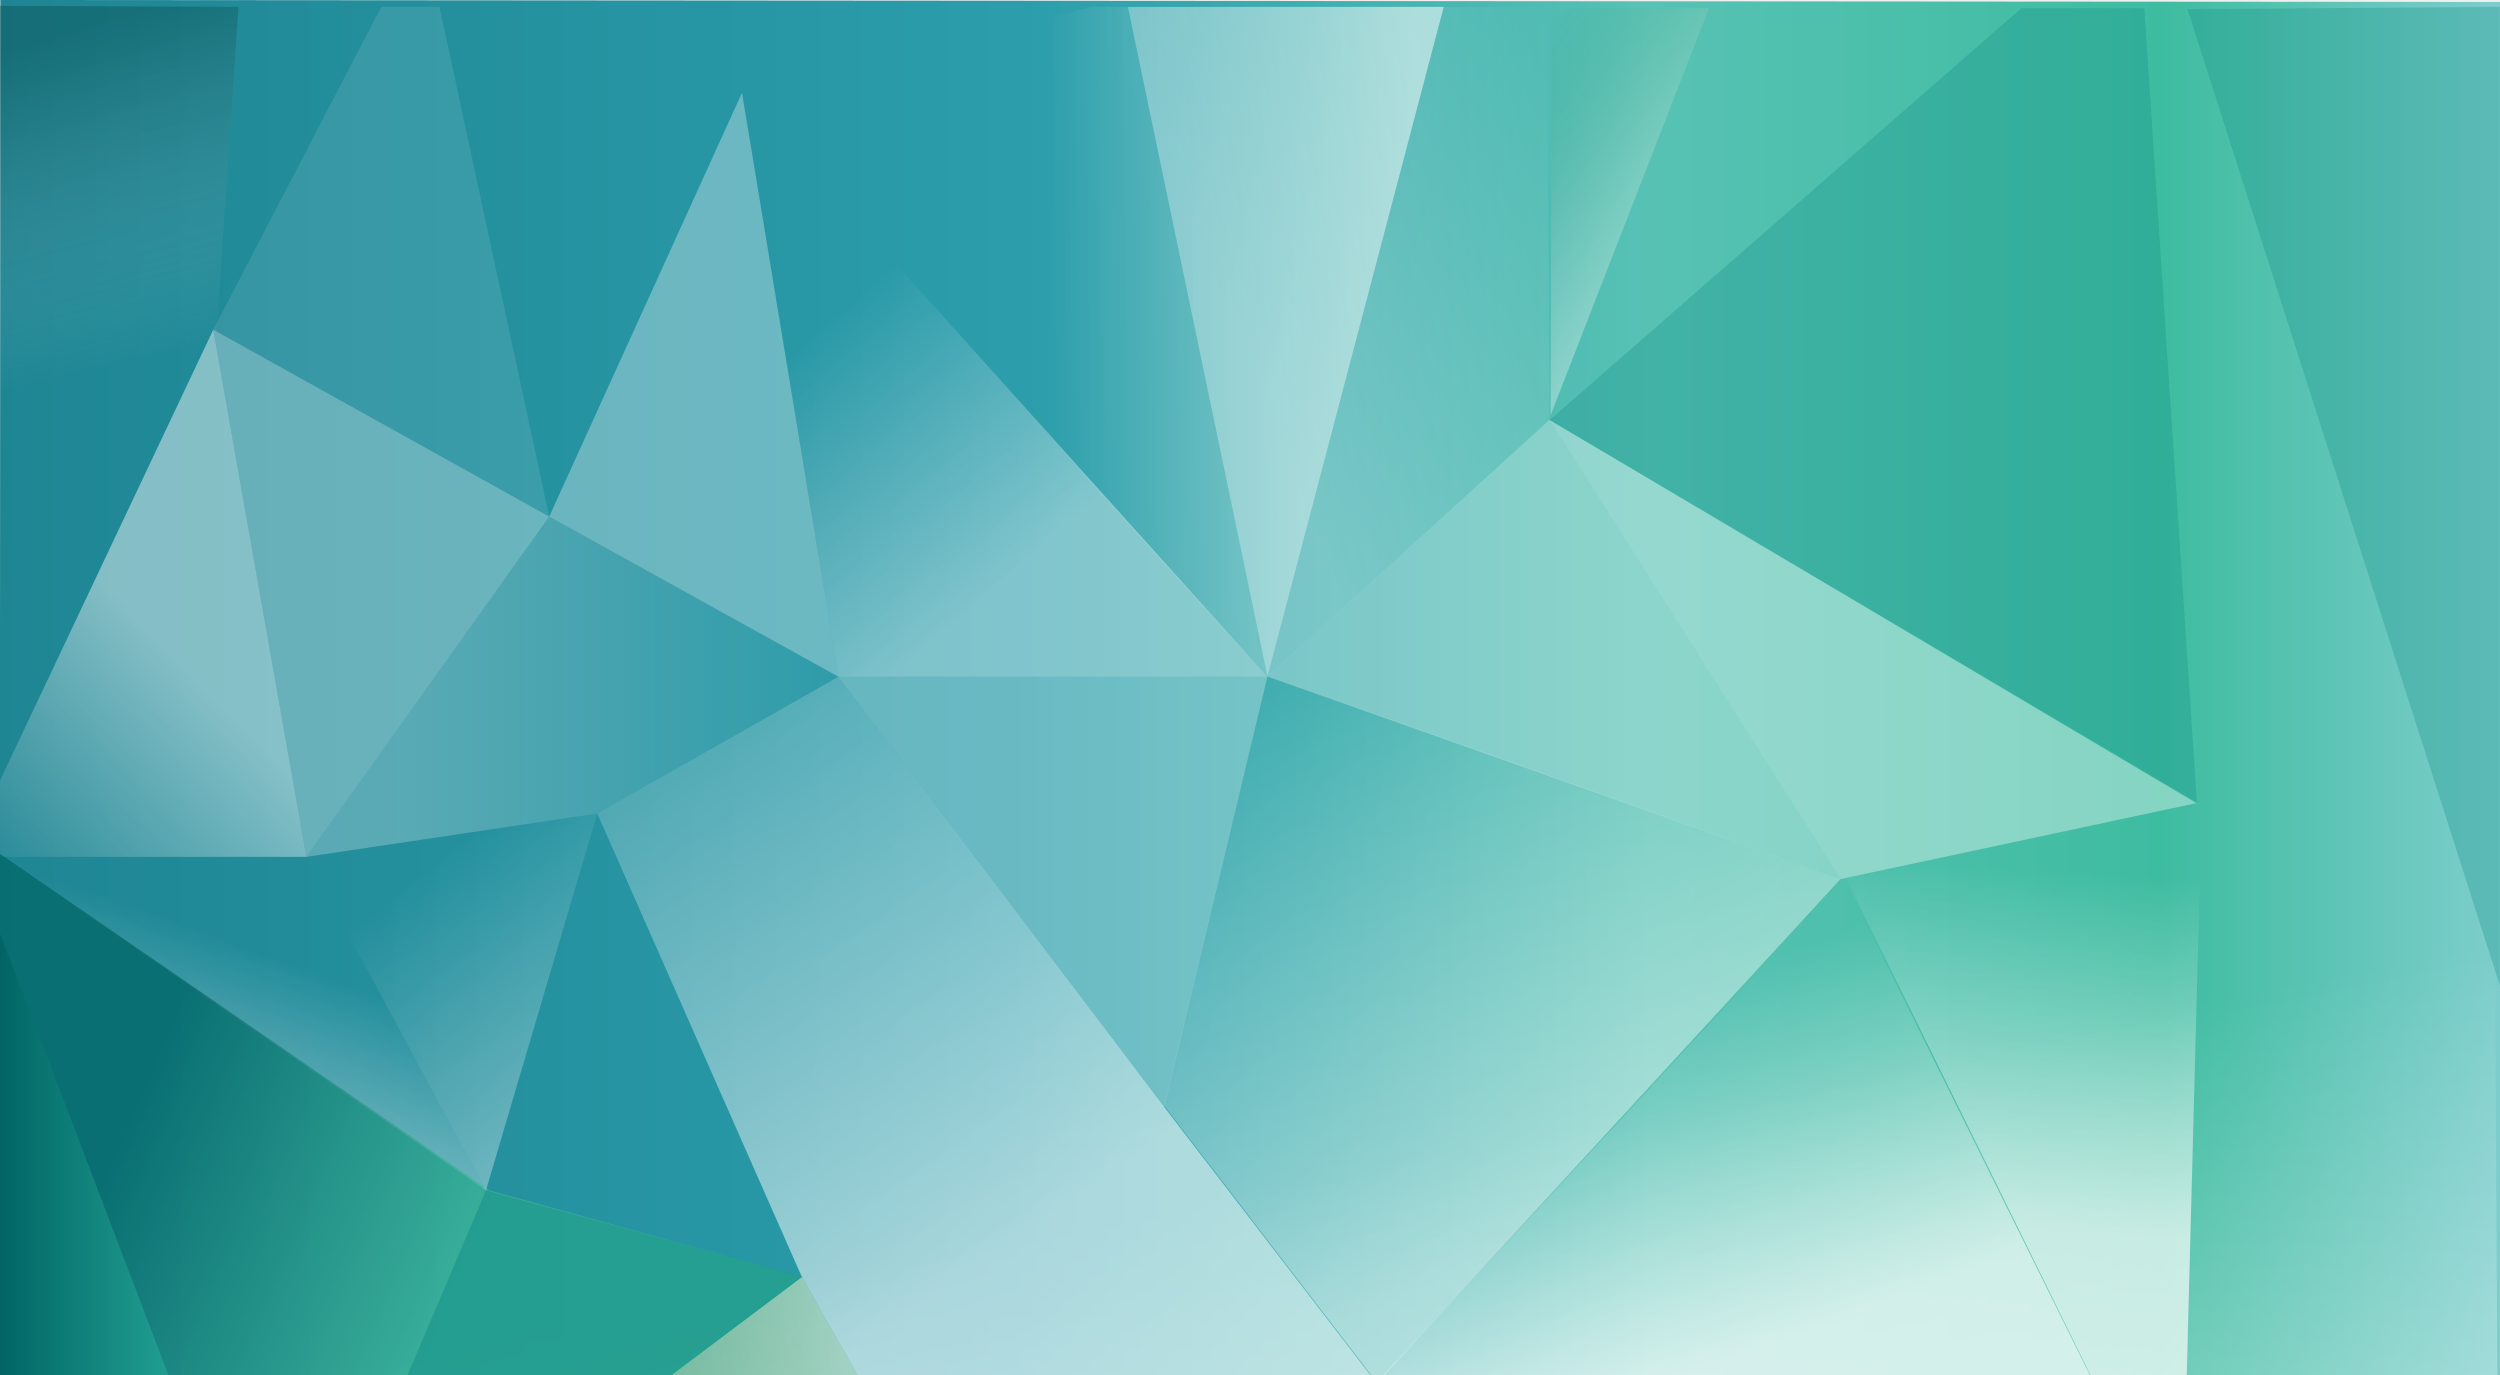
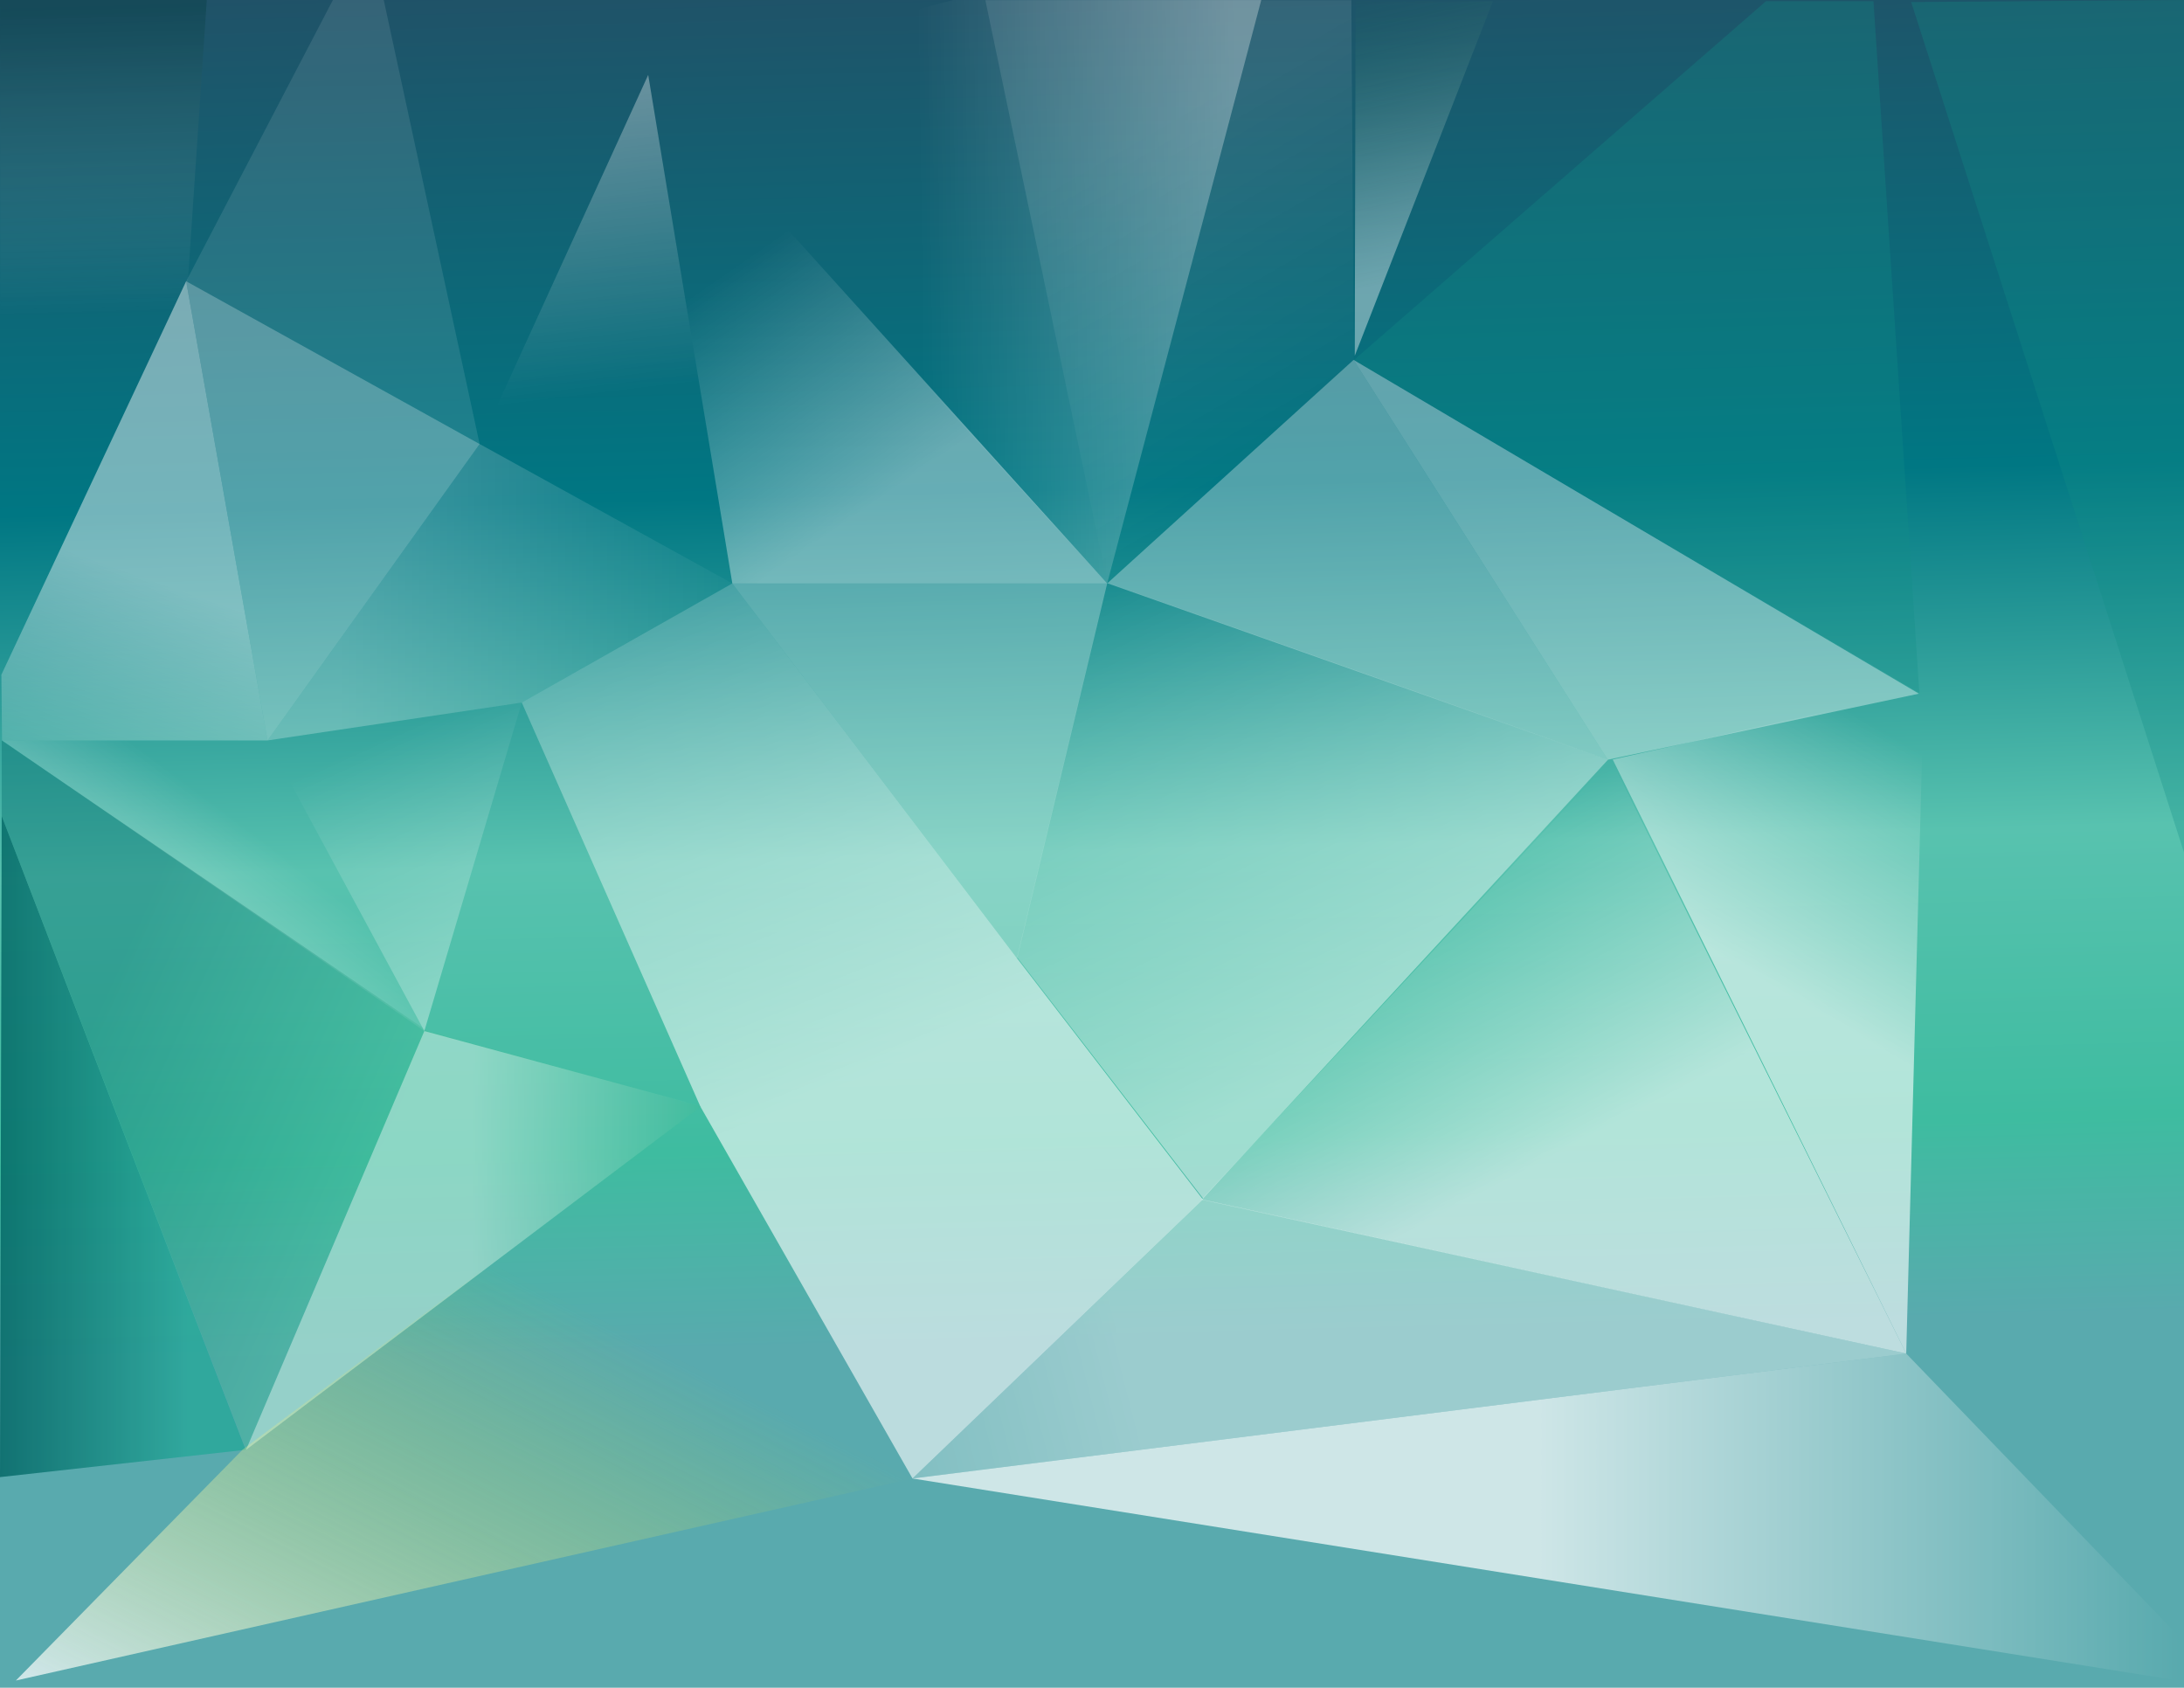
- <svg xmlns="http://www.w3.org/2000/svg" xmlns:xlink="http://www.w3.org/1999/xlink" width="1280px" height="704px" viewBox="0 0 1280 704" version="1.1">
-   <defs>
-     <rect id="path-1" x="0" y="0" width="1280" height="704" />
-     <linearGradient x1="0.002%" y1="50%" x2="99.998%" y2="50%" id="linearGradient-3">
-       <stop stop-color="#1E8593" offset="0%" />
-       <stop stop-color="#2B9DAB" offset="40.51%" />
-       <stop stop-color="#57C2B4" offset="65.91%" />
-       <stop stop-color="#3EBCA0" offset="86.19%" />
-       <stop stop-color="#7FCECD" offset="100%" />
-     </linearGradient>
-     <linearGradient x1="66.781%" y1="101.835%" x2="41.902%" y2="25.736%" id="linearGradient-4">
-       <stop stop-color="#FFFFFF" offset="16.42%" />
-       <stop stop-color="#FFFFFF" offset="32.15%" />
-       <stop stop-color="#FFFFFF" stop-opacity="0" offset="66.54%" />
-     </linearGradient>
-     <linearGradient x1="46.242%" y1="-4.029%" x2="53.062%" y2="78.022%" id="linearGradient-5">
-       <stop stop-color="#00393A" stop-opacity="0.624" offset="7.217%" />
-       <stop stop-color="#0A4142" stop-opacity="0.571" offset="11.81%" />
-       <stop stop-color="#255657" stop-opacity="0.48" offset="19.63%" />
-       <stop stop-color="#517879" stop-opacity="0.363" offset="29.74%" />
-       <stop stop-color="#8EA7A8" stop-opacity="0.224" offset="41.75%" />
-       <stop stop-color="#DBE3E3" stop-opacity="0.068" offset="55.2%" />
-       <stop stop-color="#FFFFFF" stop-opacity="0" offset="61.06%" />
-       <stop stop-color="#003A46" stop-opacity="0" offset="81.48%" />
-     </linearGradient>
-     <linearGradient x1="147.358%" y1="48.757%" x2="44.489%" y2="50.253%" id="linearGradient-6">
-       <stop stop-color="#FFFFFF" offset="49.63%" />
-       <stop stop-color="#FFFFFF" stop-opacity="0" offset="100%" />
-     </linearGradient>
-     <linearGradient x1="92.115%" y1="124.697%" x2="17.781%" y2="-7.213%" id="linearGradient-7">
-       <stop stop-color="#FFFFFF" offset="36.7%" />
-       <stop stop-color="#FBFDFC" stop-opacity="0.877" offset="44.48%" />
-       <stop stop-color="#EFF5F1" stop-opacity="0.752" offset="52.4%" />
-       <stop stop-color="#DAE9E0" stop-opacity="0.626" offset="60.4%" />
-       <stop stop-color="#BED8C8" stop-opacity="0.498" offset="68.44%" />
-       <stop stop-color="#99C2AA" stop-opacity="0.371" offset="76.53%" />
-       <stop stop-color="#6BA884" stop-opacity="0.242" offset="84.66%" />
-       <stop stop-color="#378958" stop-opacity="0.116" offset="92.65%" />
-       <stop stop-color="#00682A" stop-opacity="0" offset="100%" />
-     </linearGradient>
-     <linearGradient x1="47.656%" y1="103.158%" x2="49.889%" y2="9.303%" id="linearGradient-8">
-       <stop stop-color="#FFFFFF" offset="49.63%" />
-       <stop stop-color="#FFFFFF" stop-opacity="0" offset="100%" />
-     </linearGradient>
-     <linearGradient x1="84.324%" y1="35.822%" x2="29.058%" y2="127.889%" id="linearGradient-9">
-       <stop stop-color="#FFFFFF" offset="33.73%" />
-       <stop stop-color="#FFFFFF" stop-opacity="0" offset="100%" />
-     </linearGradient>
-     <linearGradient x1="99.434%" y1="134.155%" x2="12.82%" y2="-28.974%" id="linearGradient-10">
-       <stop stop-color="#FFFFFF" offset="49.63%" />
-       <stop stop-color="#FFFFFF" stop-opacity="0" offset="100%" />
-     </linearGradient>
-     <linearGradient x1="14.066%" y1="119.755%" x2="59.404%" y2="31.736%" id="linearGradient-11">
-       <stop stop-color="#FFFFFF" offset="33.73%" />
-       <stop stop-color="#FFFFFF" stop-opacity="0" offset="100%" />
-     </linearGradient>
-     <linearGradient x1="-19.154%" y1="33.593%" x2="96.04%" y2="85.015%" id="linearGradient-12">
-       <stop stop-color="#006463" offset="25.22%" />
-       <stop stop-color="#1F8D7C" offset="41.6%" />
-       <stop stop-color="#42BC99" offset="61.44%" />
-     </linearGradient>
-     <linearGradient x1="0.021%" y1="49.997%" x2="100.032%" y2="49.997%" id="linearGradient-13">
-       <stop stop-color="#006463" offset="0%" />
-       <stop stop-color="#08736F" offset="14.26%" />
-       <stop stop-color="#1E998D" offset="55.01%" />
-       <stop stop-color="#26A799" offset="76.48%" />
-     </linearGradient>
-     <linearGradient x1="115.425%" y1="116.244%" x2="51.791%" y2="8.768%" id="linearGradient-14">
-       <stop stop-color="#FFFFFF" offset="0%" />
-       <stop stop-color="#FFFFFF" stop-opacity="0" offset="100%" />
-     </linearGradient>
-     <linearGradient x1="61.935%" y1="110.695%" x2="13.74%" y2="2.694%" id="linearGradient-15">
-       <stop stop-color="#FFFFFF" offset="25.75%" />
-       <stop stop-color="#FFFFFF" offset="37.37%" />
-       <stop stop-color="#FFFFFF" stop-opacity="0" offset="80.99%" />
-     </linearGradient>
-     <linearGradient x1="-32.832%" y1="49.989%" x2="110.921%" y2="49.989%" id="linearGradient-16">
-       <stop stop-color="#FFFFFF" offset="33.73%" />
-       <stop stop-color="#FFFFFF" stop-opacity="0" offset="100%" />
-     </linearGradient>
-     <linearGradient x1="64.278%" y1="73.331%" x2="24.186%" y2="-6.732%" id="linearGradient-17">
-       <stop stop-color="#FFFFFF" offset="0%" />
-       <stop stop-color="#FFFFFF" stop-opacity="0" offset="100%" />
-     </linearGradient>
-     <linearGradient x1="65.043%" y1="107.6%" x2="13.667%" y2="40.835%" id="linearGradient-18">
-       <stop stop-color="#FFFFFF" offset="33.73%" />
-       <stop stop-color="#FFFFFF" stop-opacity="0" offset="100%" />
-     </linearGradient>
-     <linearGradient x1="97.942%" y1="45.347%" x2="27.21%" y2="50.854%" id="linearGradient-19">
-       <stop stop-color="#FFFFFF" offset="0%" />
-       <stop stop-color="#D1DD27" stop-opacity="0" offset="100%" />
-     </linearGradient>
-     <linearGradient x1="-13.379%" y1="70.718%" x2="99.146%" y2="-0.131%" id="linearGradient-20">
-       <stop stop-color="#FFFFFF" offset="33.73%" />
-       <stop stop-color="#FFFFFF" stop-opacity="0" offset="100%" />
-     </linearGradient>
-   </defs>
-   <g id="Visual-Design" stroke="none" stroke-width="1" fill="none" fill-rule="evenodd">
-     <g id="Home-Dropdown">
-       <g id="niem_bg-vector">
-         <mask id="mask-2" fill="white">
-           <use xlink:href="#path-1" />
-         </mask>
-         <g id="Mask" />
-         <g mask="url(#mask-2)" id="Layer_1">
-           <g transform="translate(-1, 0)">
-             <g>
-               <polygon id="XMLID_70_" fill="url(#linearGradient-3)" points="1281.4 993 0.6 992.5 1.2 0 1281.4 1" />
-               <polygon id="XMLID_69_" fill="url(#linearGradient-4)" opacity="0.3" points="1281.2 995 0.3 995 1 218.4 1277 207.4" />
-               <polygon id="XMLID_68_" fill="url(#linearGradient-5)" opacity="0.5" points="123.1 3.5 112 168.8 2.1 401.1 0.3 3" />
-               <polygon id="XMLID_67_" fill="#FFFFFF" opacity="0.1" points="226 3.5 282.2 264.5 110.2 168.8 196.2 3.5" />
-               <polygon id="XMLID_66_" fill="#FFFFFF" opacity="0.32" points="380.9 47.5 282.2 264.5 430.3 346.5" />
-               <polygon id="XMLID_65_" fill="url(#linearGradient-6)" opacity="0.51" points="740.2 3.5 649.9 346.5 380.9 50.8 559.7 3.5" />
-               <polygon id="XMLID_64_" fill="url(#linearGradient-7)" opacity="0.4" points="795.5 4.2 794.9 212.6 876 4.2" />
-               <polygon id="XMLID_63_" fill="#108D85" opacity="0.3" points="1035.9 4.2 794.4 215.1 1125.8 410.9 1098.9 4.2" />
-               <polygon id="XMLID_62_" points="1121 3.7 1277.3 504.6 1277.3 662.5 1128.4 408.9 1098.9 3.7" />
-               <polygon id="XMLID_61_" fill="#FFFFFF" opacity="0.32" points="794.3 215 943.3 450.1 650 346.4" />
-               <polygon id="XMLID_60_" fill="url(#linearGradient-8)" opacity="0.66" points="1128.4 408.9 1118.1 799.1 946.2 449.9" />
-               <polygon id="XMLID_59_" fill="#FFFFFF" opacity="0.37" points="794.3 215 1125.5 411.2 943.3 450.1" />
-               <polygon id="XMLID_58_" fill="url(#linearGradient-9)" opacity="0.45" points="110.2 168.8 157.9 438.7 0.3 438.7 0.3 401.1" />
-               <polygon id="XMLID_57_" fill="#FFFFFF" opacity="0.32" points="282.2 264.5 157.9 438.7 110.2 168.8" />
-               <polygon id="XMLID_56_" fill="url(#linearGradient-10)" opacity="0.59" points="306.8 416.5 430.3 346.5 597.1 566.8 706.1 708.6 535.8 872.6 411.6 653.9" />
-               <polygon id="XMLID_37_" fill="#FFFFFF" opacity="0.29" points="430.3 346.5 649.9 346.5 597.1 566.8" />
-               <polygon id="XMLID_36_" fill="url(#linearGradient-11)" opacity="0.5" points="2.4 438.7 157.9 438.7 249.8 609.5" />
-               <polygon id="XMLID_35_" fill="url(#linearGradient-12)" opacity="0.69" points="411.9 653.9 145.2 855.5 0.3 480.1 0.3 436.7 251.6 609.5" />
-               <polygon id="XMLID_34_" fill="url(#linearGradient-13)" points="0.3 476.1 145.1 855.7 0.1 871.7" />
-               <polygon id="XMLID_33_" points="1277.3 964.8 1118.1 799.1 1277.3 662.5" />
-               <polygon id="XMLID_31_" fill="url(#linearGradient-14)" opacity="0.5" points="306.8 416.5 249.8 609.5 157.9 438.7" />
-               <polygon id="XMLID_30_" fill="#108D85" opacity="0.3" points="1121 4.7 1280.9 3.5 1280.9 504.6" />
-               <polygon id="XMLID_29_" fill="url(#linearGradient-15)" opacity="0.7" points="945.2 449.9 705.1 708.6 1118.1 799.1" />
-               <polygon id="XMLID_28_" fill="url(#linearGradient-16)" opacity="0.25" points="282.2 264.5 430.3 346.5 306.8 416.5 157.9 438.7" />
-               <polygon id="XMLID_27_" fill="url(#linearGradient-17)" opacity="0.5" points="597.1 566.2 706.1 708 943.3 450.1 649.9 345.8" />
-               <polygon id="XMLID_26_" fill="url(#linearGradient-18)" opacity="0.4" points="380.9 47.5 649.9 346.5 430.3 346.5" />
-               <polygon id="XMLID_25_" fill="#108D85" opacity="0.5" points="249.8 609.5 145.3 855.7 411.9 653.7" />
-               <polygon id="XMLID_24_" fill="url(#linearGradient-19)" opacity="0.7" points="10.4 991.3 143.4 855.5 411.6 653.9 535.8 872.6" />
-               <polygon id="XMLID_20_" fill="url(#linearGradient-20)" opacity="0.3" points="578.5 3.6 793 3.6 794.4 215 650 346.5" />
-             </g>
-           </g>
-         </g>
-       </g>
-     </g>
-   </g>
+ <svg xmlns="http://www.w3.org/2000/svg" version="1.1" id="Layer_1" x="0px" y="0px" viewBox="0 0 1280 989" style="enable-background:new 0 0 1280 989;" xml:space="preserve" width="1280" height="989">
+   <style type="text/css">
+ 	.st0{fill:url(#XMLID_23_);}
+ 	.st1{opacity:0.5;fill:url(#XMLID_24_);}
+ 	.st2{opacity:0.1;fill:#FFFFFF;}
+ 	.st3{opacity:0.4;fill:url(#XMLID_25_);}
+ 	.st4{opacity:0.3;fill:url(#XMLID_26_);}
+ 	.st5{opacity:0.4;fill:url(#XMLID_27_);}
+ 	.st6{opacity:0.3;fill:#108D85;}
+ 	.st7{fill:none;}
+ 	.st8{opacity:0.32;fill:#FFFFFF;}
+ 	.st9{opacity:0.6;fill:url(#XMLID_28_);}
+ 	.st10{opacity:0.37;fill:#FFFFFF;}
+ 	.st11{opacity:0.45;fill:url(#XMLID_29_);}
+ 	.st12{opacity:0.59;fill:url(#XMLID_30_);}
+ 	.st13{opacity:0.29;fill:#FFFFFF;}
+ 	.st14{opacity:0.5;fill:url(#XMLID_31_);}
+ 	.st15{opacity:0.4;fill:url(#XMLID_32_);}
+ 	.st16{opacity:0.8;fill:url(#XMLID_33_);}
+ 	.st17{opacity:0.7;fill:url(#XMLID_34_);}
+ 	.st18{opacity:0.5;fill:url(#XMLID_35_);}
+ 	.st19{opacity:0.6;fill:url(#XMLID_36_);}
+ 	.st20{opacity:0.25;fill:url(#XMLID_37_);}
+ 	.st21{opacity:0.5;fill:url(#XMLID_56_);}
+ 	.st22{opacity:0.4;fill:url(#XMLID_57_);}
+ 	.st23{opacity:0.4;fill:url(#XMLID_58_);}
+ 	.st24{opacity:0.7;fill:url(#XMLID_59_);}
+ 	.st25{opacity:0.4;fill:url(#XMLID_60_);}
+ 	.st26{opacity:0.1;fill:url(#XMLID_61_);}
+ </style>
+   <linearGradient id="XMLID_23_" gradientUnits="userSpaceOnUse" x1="626.449" y1="-53.491" x2="647.944" y2="784.808">
+     <stop offset="0" style="stop-color:#244D64" />
+     <stop offset="0.405" style="stop-color:#007783" />
+     <stop offset="0.659" style="stop-color:#58C2AF" />
+     <stop offset="0.862" style="stop-color:#3EBCA0" />
+     <stop offset="1" style="stop-color:#59AAAE" />
+   </linearGradient>
+   <rect id="XMLID_11_" x="0" class="st0" width="1281" height="989" />
+   <linearGradient id="XMLID_24_" gradientUnits="userSpaceOnUse" x1="55.235" y1="-15.936" x2="63.573" y2="309.278">
+     <stop offset="7.216597e-02" style="stop-color:#00393A;stop-opacity:0.624" />
+     <stop offset="0.118" style="stop-color:#0A4142;stop-opacity:0.571" />
+     <stop offset="0.196" style="stop-color:#255657;stop-opacity:0.48" />
+     <stop offset="0.297" style="stop-color:#517879;stop-opacity:0.363" />
+     <stop offset="0.417" style="stop-color:#8EA7A8;stop-opacity:0.224" />
+     <stop offset="0.552" style="stop-color:#DBE3E3;stop-opacity:6.800723e-02" />
+     <stop offset="0.611" style="stop-color:#FFFFFF;stop-opacity:0" />
+     <stop offset="0.815" style="stop-color:#003A46;stop-opacity:0" />
+   </linearGradient>
+   <polygon id="XMLID_98_" class="st1" points="121.2,0 110.1,164.8 0.2,396.4 0,0 " />
+   <polygon id="XMLID_97_" class="st2" points="224.9,0 281.1,260.2 109.1,164.8 195.1,0 " />
+   <linearGradient id="XMLID_25_" gradientUnits="userSpaceOnUse" x1="308.468" y1="-84.95" x2="346.789" y2="231.836">
+     <stop offset="0.337" style="stop-color:#FFFFFF" />
+     <stop offset="1" style="stop-color:#FFFFFF;stop-opacity:0" />
+   </linearGradient>
+   <polygon id="XMLID_96_" class="st3" points="379.9,43.9 281.1,260.2 429.2,341.9 " />
+   <linearGradient id="XMLID_26_" gradientUnits="userSpaceOnUse" x1="909.403" y1="166.715" x2="539.719" y2="171.85">
+     <stop offset="0.496" style="stop-color:#FFFFFF" />
+     <stop offset="1" style="stop-color:#FFFFFF;stop-opacity:0" />
+   </linearGradient>
+   <polygon id="XMLID_95_" class="st4" points="739.2,0 648.9,341.9 379.9,47.2 558.7,0 " />
+   <linearGradient id="XMLID_27_" gradientUnits="userSpaceOnUse" x1="868.534" y1="259.752" x2="808.432" y2="-14.316">
+     <stop offset="0.367" style="stop-color:#FFFFFF" />
+     <stop offset="0.445" style="stop-color:#FBFDFC;stop-opacity:0.877" />
+     <stop offset="0.524" style="stop-color:#EFF5F1;stop-opacity:0.752" />
+     <stop offset="0.604" style="stop-color:#DAE9E0;stop-opacity:0.626" />
+     <stop offset="0.684" style="stop-color:#BED8C8;stop-opacity:0.498" />
+     <stop offset="0.765" style="stop-color:#99C2AA;stop-opacity:0.371" />
+     <stop offset="0.847" style="stop-color:#6BA884;stop-opacity:0.242" />
+     <stop offset="0.926" style="stop-color:#378958;stop-opacity:0.116" />
+     <stop offset="1" style="stop-color:#00682A;stop-opacity:0" />
+   </linearGradient>
+   <polygon id="XMLID_94_" class="st5" points="794.5,0.7 794,208.5 875,0.7 " />
+   <polygon id="XMLID_93_" class="st6" points="1035,0.7 793.5,211 1124.9,406.2 1098,0.7 " />
+   <polygon id="XMLID_92_" class="st7" points="1120.1,0 1276.5,499.3 1276.5,656.8 1127.5,404 1098,0 " />
+   <polygon id="XMLID_91_" class="st8" points="793.3,210.9 942.3,445.2 649,341.8 " />
+   <linearGradient id="XMLID_28_" gradientUnits="userSpaceOnUse" x1="971.562" y1="722.511" x2="1132.032" y2="444.569">
+     <stop offset="0.496" style="stop-color:#FFFFFF" />
+     <stop offset="1" style="stop-color:#FFFFFF;stop-opacity:0" />
+   </linearGradient>
+   <polygon id="XMLID_90_" class="st9" points="1127.5,404.2 1117.2,793.2 945.2,445.1 " />
+   <polygon id="XMLID_89_" class="st10" points="793.3,210.9 1124.6,406.5 942.3,445.2 " />
+   <linearGradient id="XMLID_29_" gradientUnits="userSpaceOnUse" x1="132.574" y1="261.212" x2="45.912" y2="508.454">
+     <stop offset="0.337" style="stop-color:#FFFFFF" />
+     <stop offset="1" style="stop-color:#FFFFFF;stop-opacity:0" />
+   </linearGradient>
+   <polygon id="XMLID_88_" class="st11" points="109.1,164.8 156.8,433.9 1.2,433.9 0.8,395.4 " />
+   <polygon id="XMLID_87_" class="st8" points="281.1,260.2 156.8,433.9 109.1,164.8 " />
+   <linearGradient id="XMLID_30_" gradientUnits="userSpaceOnUse" x1="702.25" y1="1045.703" x2="357.361" y2="189.87">
+     <stop offset="0.496" style="stop-color:#FFFFFF" />
+     <stop offset="1" style="stop-color:#FFFFFF;stop-opacity:0" />
+   </linearGradient>
+   <polygon id="XMLID_86_" class="st12" points="305.8,411.7 429.2,341.9 596.1,561.6 705.1,703 534.8,866.4 410.5,648.5 " />
+   <polygon id="XMLID_85_" class="st13" points="429.2,341.9 648.9,341.9 596.1,561.6 " />
+   <linearGradient id="XMLID_31_" gradientUnits="userSpaceOnUse" x1="35.943" y1="638.368" x2="148.133" y2="488.002">
+     <stop offset="0.337" style="stop-color:#FFFFFF" />
+     <stop offset="1" style="stop-color:#FFFFFF;stop-opacity:0" />
+   </linearGradient>
+   <polygon id="XMLID_84_" class="st14" points="1.2,433.9 156.8,433.9 248.7,604.2 " />
+   <linearGradient id="XMLID_32_" gradientUnits="userSpaceOnUse" x1="-77.242" y1="573.705" x2="394.214" y2="787.567">
+     <stop offset="0.252" style="stop-color:#056F6E" />
+     <stop offset="0.389" style="stop-color:#1D8D7F" />
+     <stop offset="0.614" style="stop-color:#42BC99" />
+   </linearGradient>
+   <polygon id="XMLID_83_" class="st15" points="410.9,648.4 144.1,849.4 1,478.2 1,433.9 250.5,604.2 " />
+   <linearGradient id="XMLID_33_" gradientUnits="userSpaceOnUse" x1="1.283885e-05" y1="671.862" x2="144.043" y2="671.862">
+     <stop offset="0" style="stop-color:#006463" />
+     <stop offset="0.765" style="stop-color:#26A799" />
+   </linearGradient>
+   <polygon id="XMLID_82_" class="st16" points="1,478.2 144,849.6 0,865.6 " />
+   <polygon id="XMLID_81_" class="st7" points="1276.5,958.4 1117.2,793.2 1276.5,657 " />
+   <linearGradient id="XMLID_34_" gradientUnits="userSpaceOnUse" x1="534.825" y1="889.001" x2="1276.473" y2="889.001">
+     <stop offset="0.496" style="stop-color:#FFFFFF" />
+     <stop offset="1" style="stop-color:#FFFFFF;stop-opacity:0" />
+   </linearGradient>
+   <polygon id="XMLID_80_" class="st17" points="534.8,866.4 1117.2,793.2 1276.5,958.4 1276.5,984.8 " />
+   <linearGradient id="XMLID_35_" gradientUnits="userSpaceOnUse" x1="328.415" y1="635.481" x2="233.89" y2="428.548">
+     <stop offset="0" style="stop-color:#FFFFFF" />
+     <stop offset="1" style="stop-color:#FFFFFF;stop-opacity:0" />
+   </linearGradient>
+   <polygon id="XMLID_79_" class="st18" points="305.8,411.7 248.7,604.2 156.8,433.9 " />
+   <polygon id="XMLID_78_" class="st6" points="1120.1,1.2 1280,0 1280,499.6 " />
+   <linearGradient id="XMLID_36_" gradientUnits="userSpaceOnUse" x1="959.709" y1="830.796" x2="761.132" y2="454.545">
+     <stop offset="0.258" style="stop-color:#FFFFFF" />
+     <stop offset="0.374" style="stop-color:#FFFFFF" />
+     <stop offset="0.81" style="stop-color:#FFFFFF;stop-opacity:0" />
+   </linearGradient>
+   <polygon id="XMLID_77_" class="st19" points="944.2,445.1 704.1,703 1117.2,793.2 " />
+   <linearGradient id="XMLID_37_" gradientUnits="userSpaceOnUse" x1="67.348" y1="347.028" x2="459.01" y2="347.028">
+     <stop offset="0.337" style="stop-color:#FFFFFF" />
+     <stop offset="1" style="stop-color:#FFFFFF;stop-opacity:0" />
+   </linearGradient>
+   <polygon id="XMLID_76_" class="st20" points="281.1,260.2 429.2,341.9 305.8,411.7 156.8,433.9 " />
+   <linearGradient id="XMLID_56_" gradientUnits="userSpaceOnUse" x1="818.464" y1="605.98" x2="680.054" y2="316.802">
+     <stop offset="0" style="stop-color:#FFFFFF" />
+     <stop offset="1" style="stop-color:#FFFFFF;stop-opacity:0" />
+   </linearGradient>
+   <polygon id="XMLID_75_" class="st21" points="596.1,561 705.1,702.3 942.4,445.2 648.9,341.3 " />
+   <linearGradient id="XMLID_57_" gradientUnits="userSpaceOnUse" x1="554.887" y1="364.747" x2="416.932" y2="165.478">
+     <stop offset="0.337" style="stop-color:#FFFFFF" />
+     <stop offset="1" style="stop-color:#FFFFFF;stop-opacity:0" />
+   </linearGradient>
+   <polygon id="XMLID_74_" class="st22" points="379.9,43.9 648.9,341.9 429.2,341.9 " />
+   <linearGradient id="XMLID_58_" gradientUnits="userSpaceOnUse" x1="144.236" y1="726.883" x2="410.875" y2="726.883">
+     <stop offset="0.496" style="stop-color:#FFFFFF" />
+     <stop offset="1" style="stop-color:#FFFFFF;stop-opacity:0" />
+   </linearGradient>
+   <polygon id="XMLID_73_" class="st23" points="248.7,604.2 144.2,849.6 410.9,648.2 " />
+   <linearGradient id="XMLID_59_" gradientUnits="userSpaceOnUse" x1="197.058" y1="1072.774" x2="350.422" y2="771.78">
+     <stop offset="0" style="stop-color:#FFFFFF" />
+     <stop offset="1" style="stop-color:#D1DD27;stop-opacity:0" />
+   </linearGradient>
+   <polygon id="XMLID_72_" class="st24" points="9.3,984.8 142.3,849.4 410.5,648.5 534.8,866.4 " />
+   <linearGradient id="XMLID_60_" gradientUnits="userSpaceOnUse" x1="964.99" y1="734.519" x2="160.403" y2="937.301">
+     <stop offset="0.258" style="stop-color:#FFFFFF" />
+     <stop offset="0.374" style="stop-color:#FFFFFF" />
+     <stop offset="0.81" style="stop-color:#FFFFFF;stop-opacity:0" />
+   </linearGradient>
+   <polygon id="XMLID_71_" class="st25" points="534.8,866.4 705.1,703 1117.2,793.2 " />
+   <linearGradient id="XMLID_61_" gradientUnits="userSpaceOnUse" x1="610.736" y1="-19.121" x2="776.632" y2="268.22">
+     <stop offset="0.337" style="stop-color:#FFFFFF" />
+     <stop offset="1" style="stop-color:#FFFFFF;stop-opacity:0" />
+   </linearGradient>
+   <polygon id="XMLID_69_" class="st26" points="577.5,0.1 792,0.1 793.4,210.9 649,341.9 " />
</svg>
